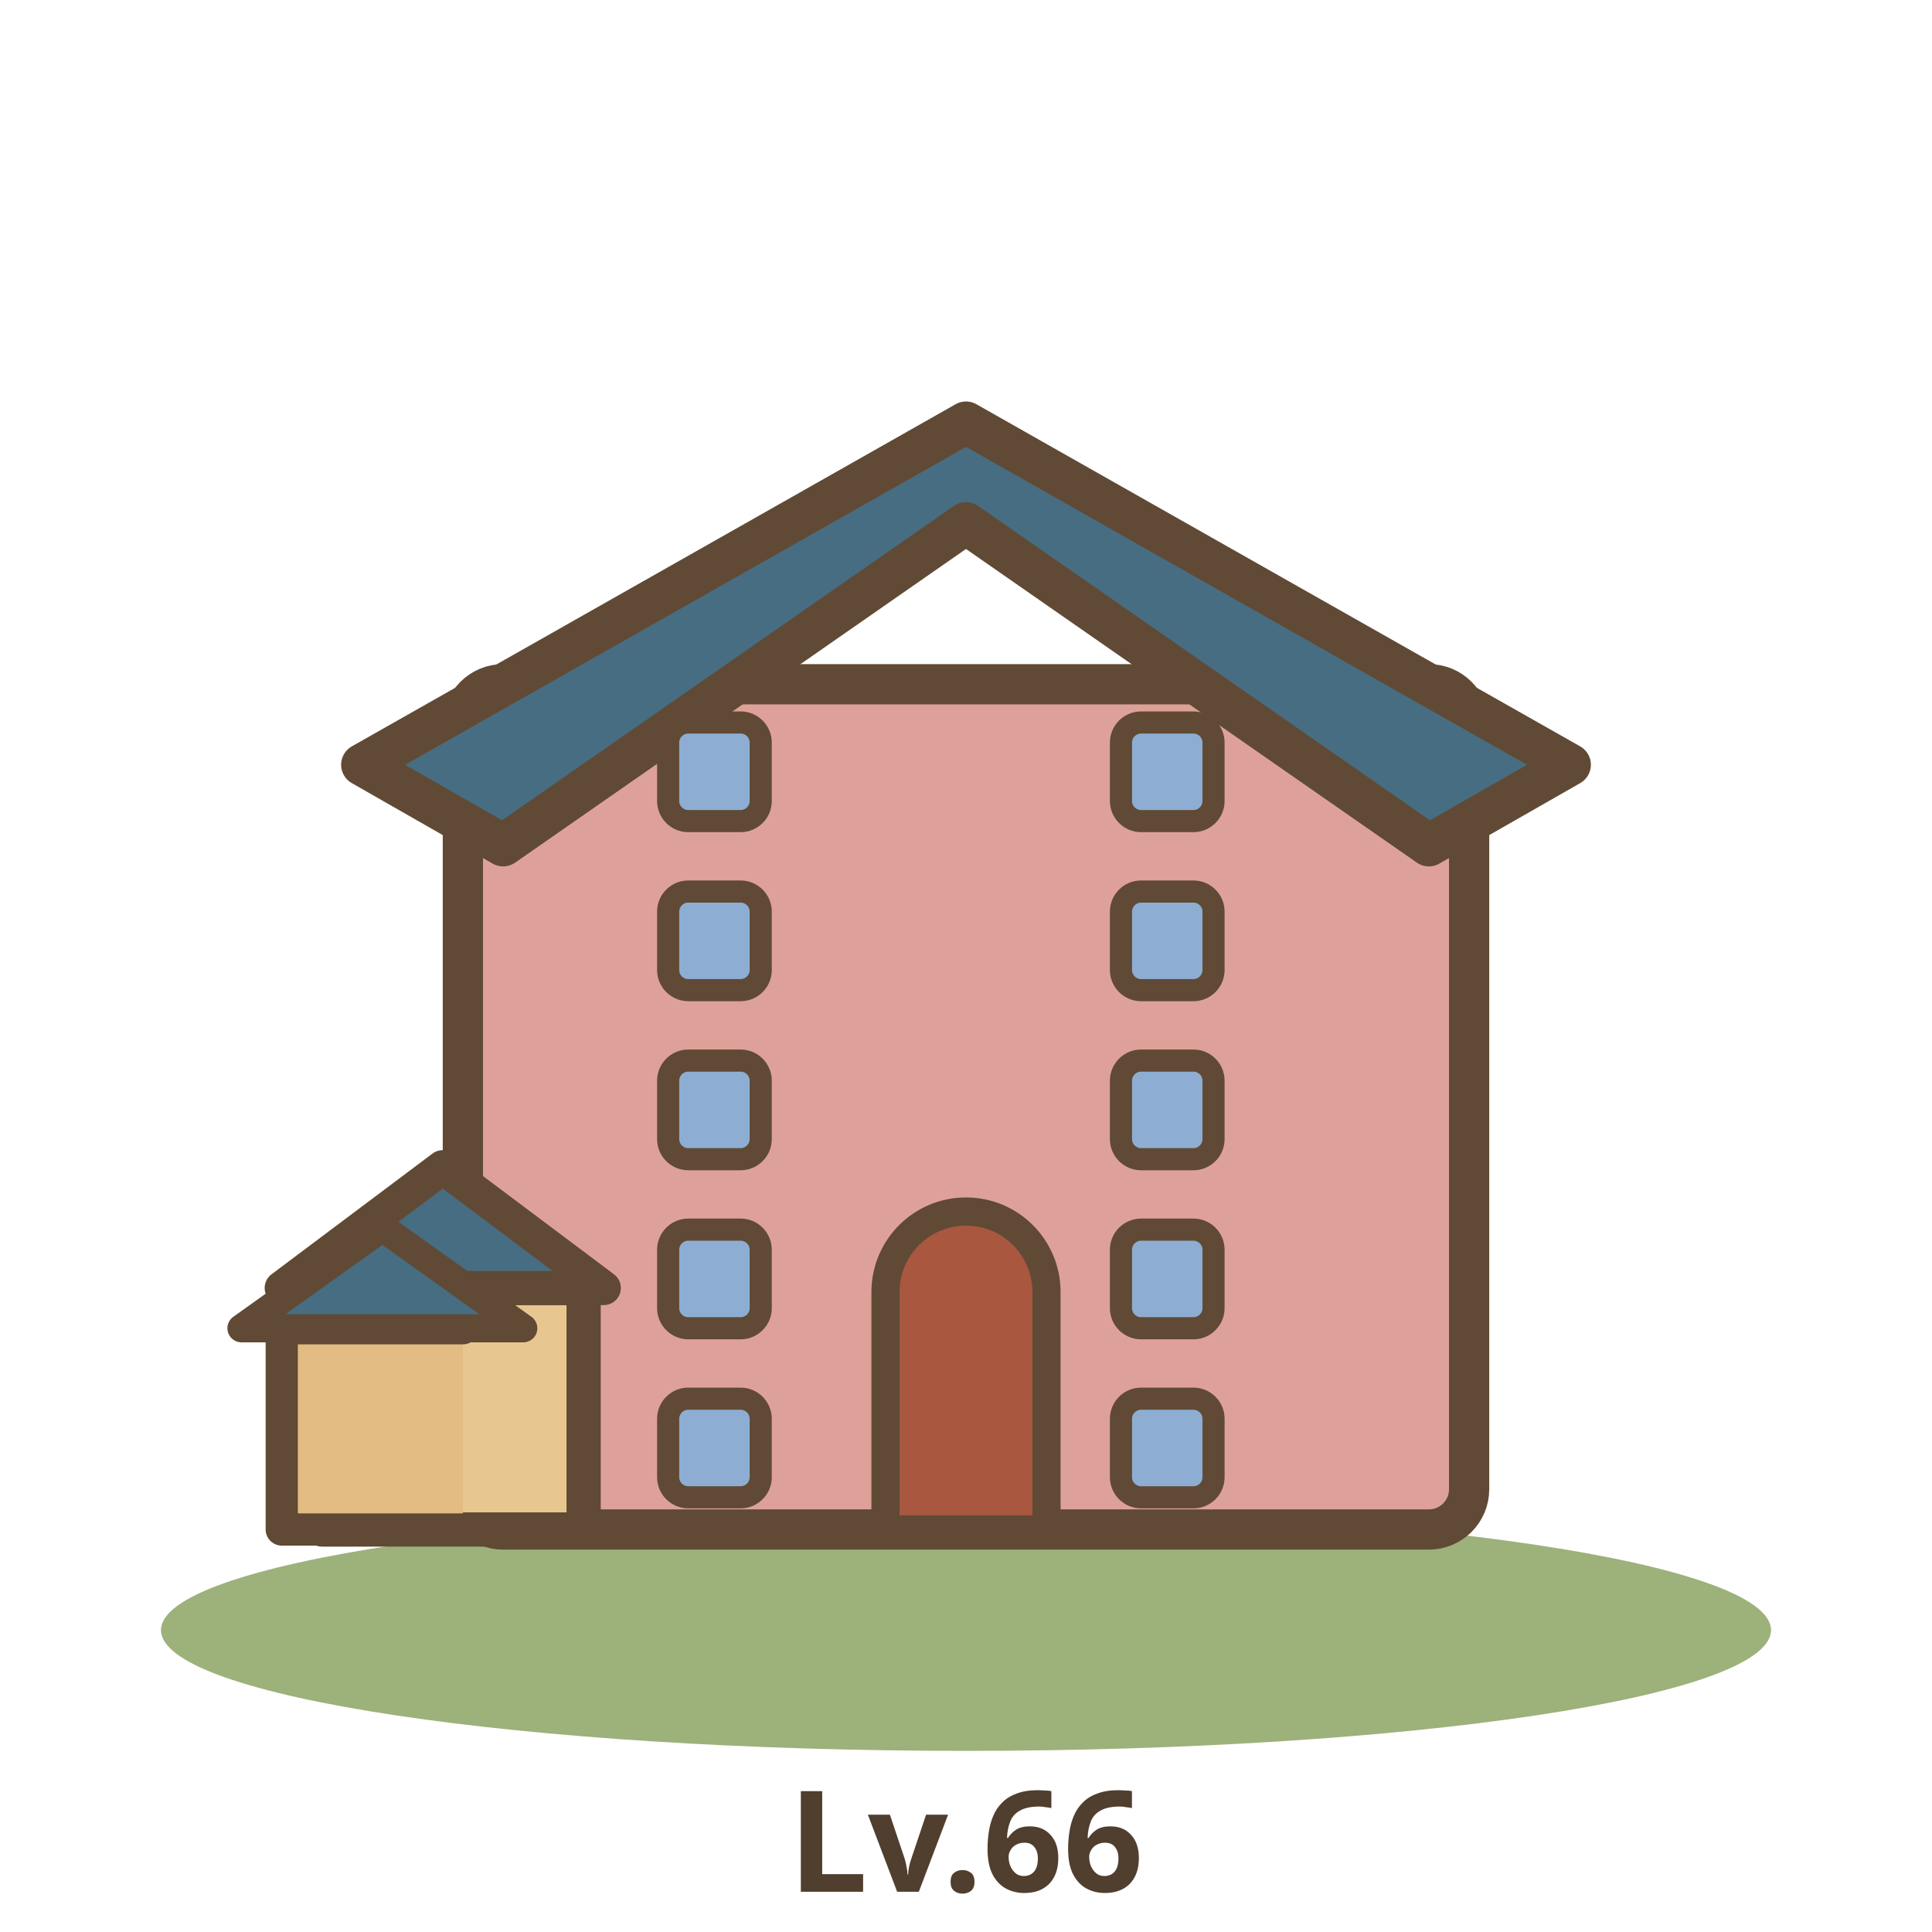
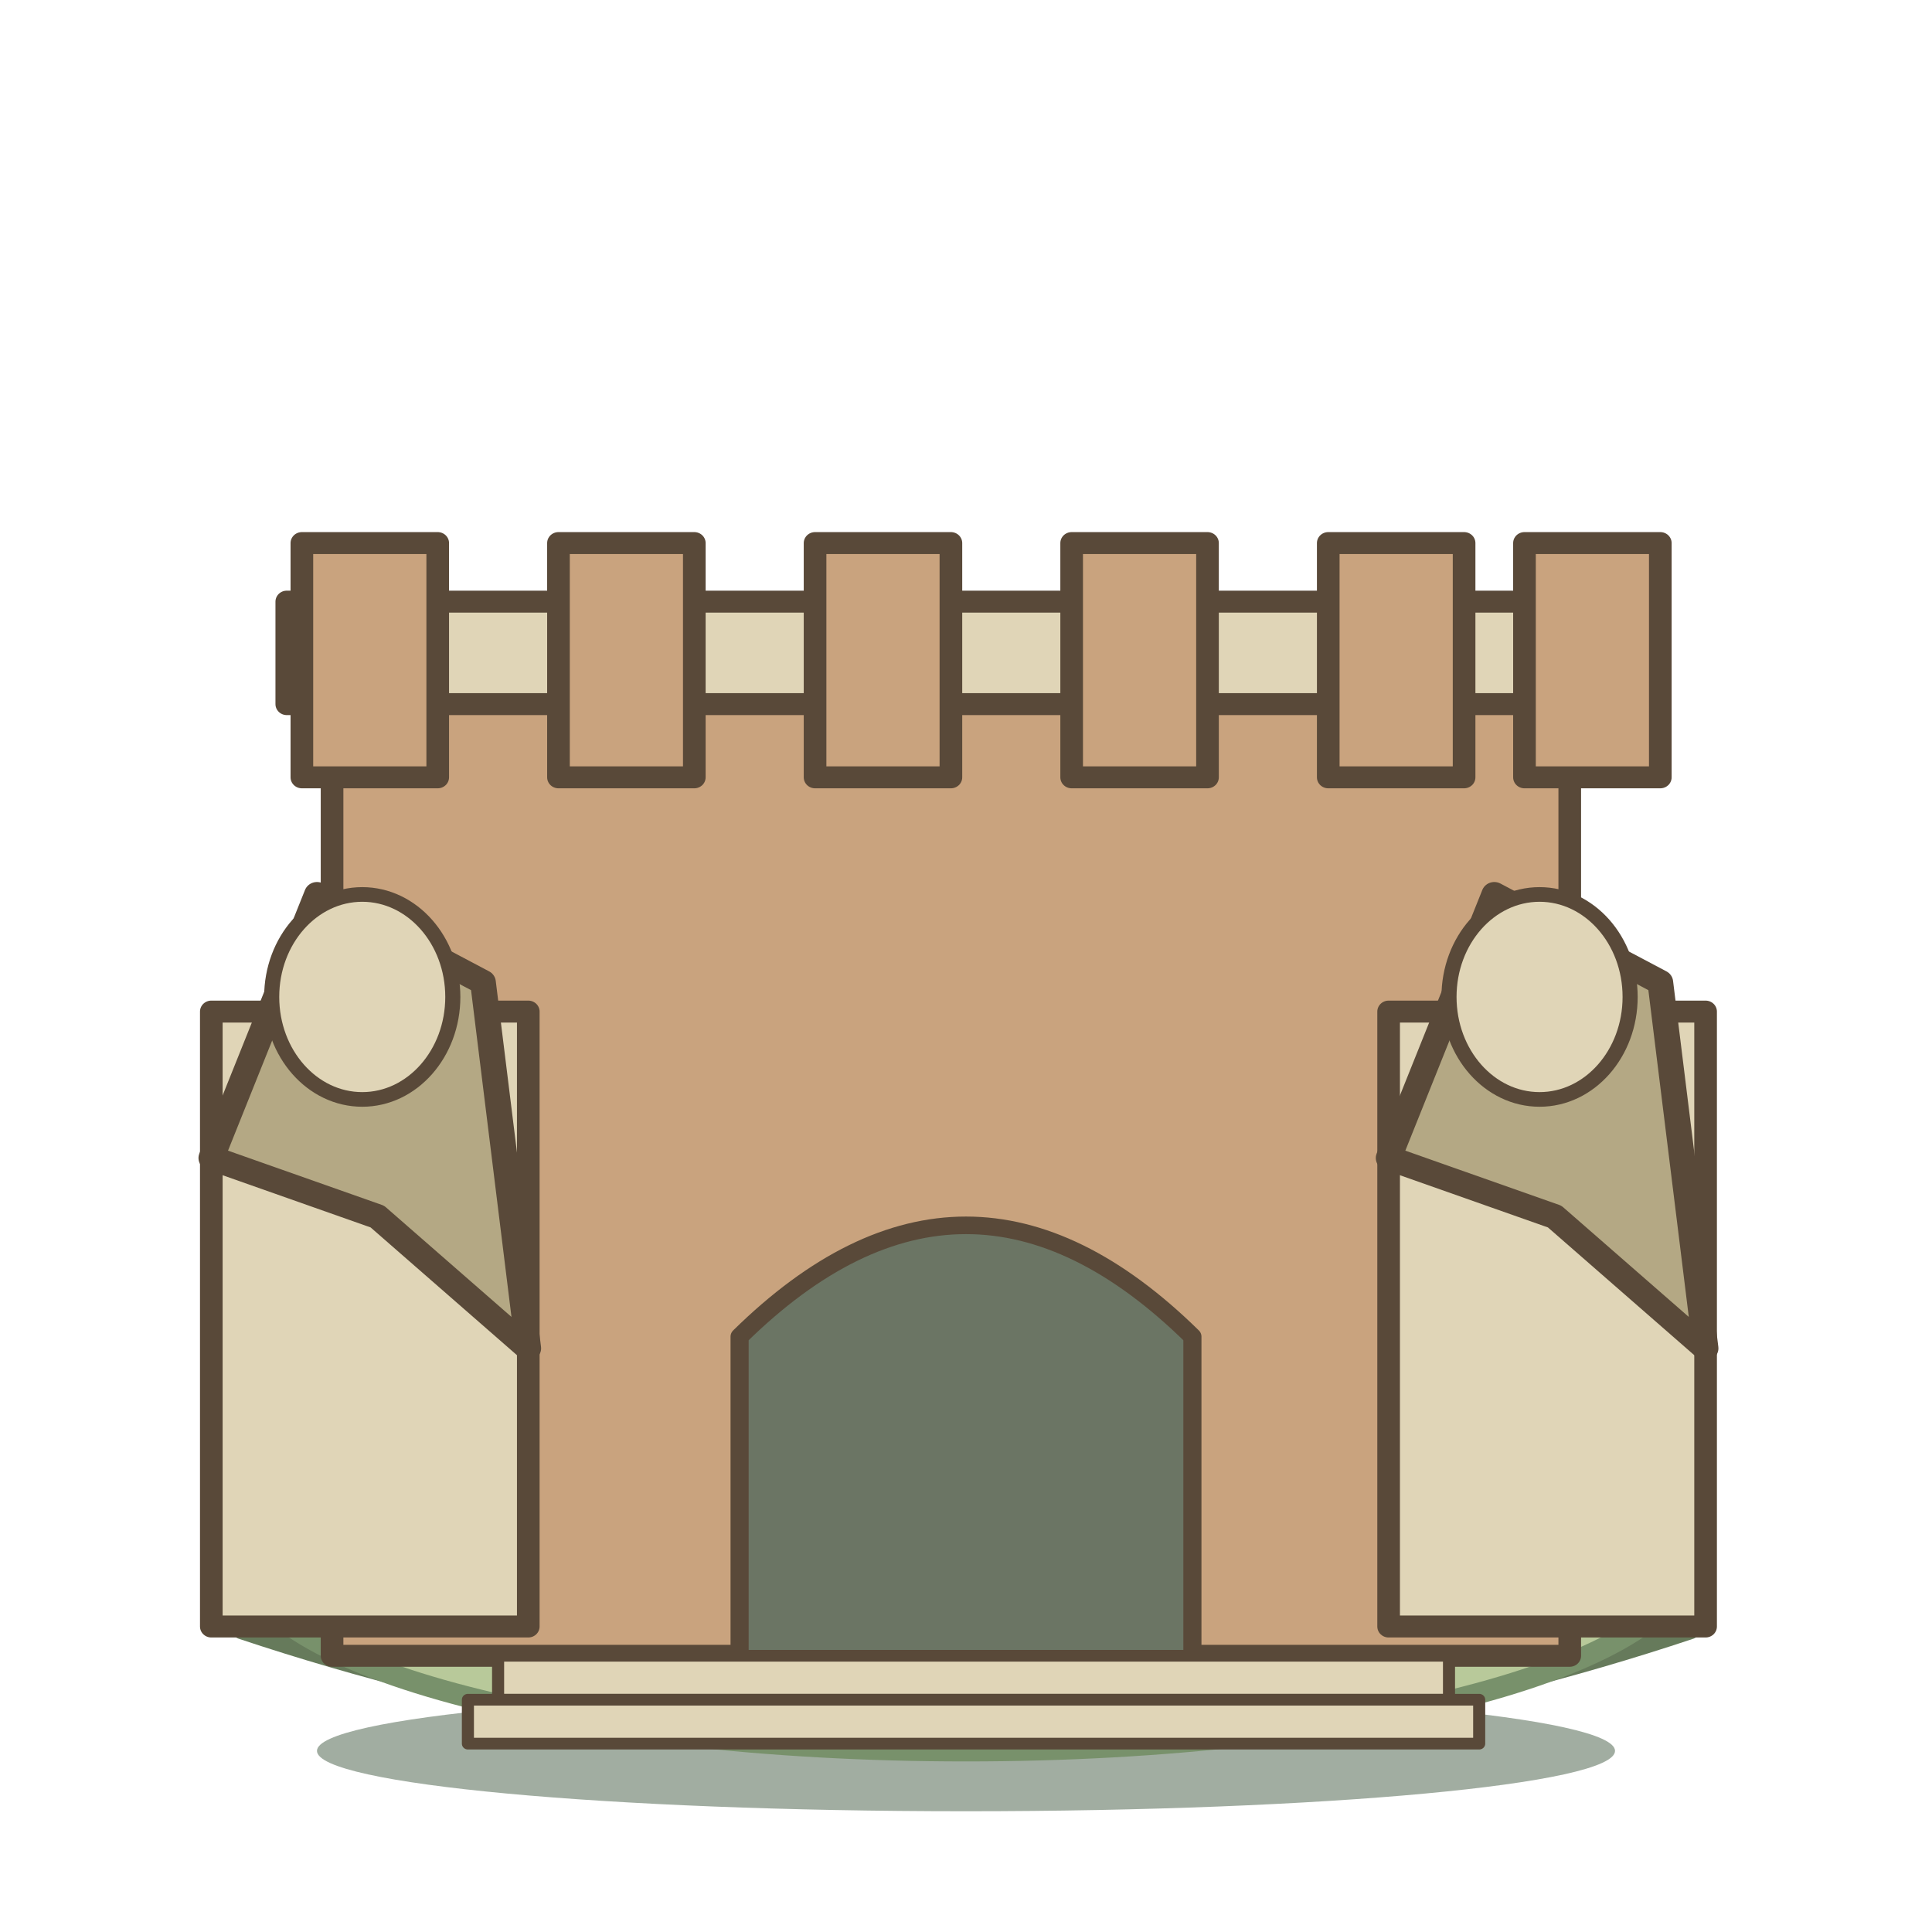
- <svg xmlns="http://www.w3.org/2000/svg" width="96" height="96" viewBox="0 0 96 96">
+ <svg xmlns="http://www.w3.org/2000/svg" width="128" height="128" viewBox="0 0 128 128">
+   <defs>
+     <linearGradient id="seed">
+       <stop stop-color="#E5BF79" />
+       <stop offset="1" stop-color="#B27943" />
+     </linearGradient>
+     <linearGradient id="bark">
+       <stop stop-color="#B18A53" />
+       <stop offset="1" stop-color="#795B37" />
+     </linearGradient>
+     <linearGradient id="window" x2="0" y2="1">
+       <stop stop-color="#D0DFCD" />
+       <stop offset="1" stop-color="#7EABB4" />
+     </linearGradient>
+     <linearGradient id="glass">
+       <stop stop-color="#D5E9E2" />
+       <stop offset=".4" stop-color="#ACCED4" />
+       <stop offset="1" stop-color="#6D9CA9" />
+     </linearGradient>
+   </defs>
  <g stroke-linecap="round" stroke-linejoin="round">
-     <ellipse cx="48" cy="81" rx="40" ry="6" fill="#9DB17B" />
-     <rect x="23.0" y="34.0" width="50.0" height="42.0" rx="2" fill="#DEA19A" stroke="#604A35" stroke-width="2" />
-     <path d="M18.0 38.0 L48 21.0 L78.0 38.0 L71.0 42.0 L48 26.0 L25.0 42.0 Z" fill="#476D82" stroke="#604A35" stroke-width="2.1" />
-     <path d="M16.0 64h13v12h-13Z" fill="#E7C78F" stroke="#604A35" stroke-width="1.7" />
-     <path d="M14.0 64l8-6 8 6Z" fill="#476D82" stroke="#604A35" stroke-width="1.7" />
-     <rect x="33.2" y="35.9" width="4.6" height="4.9" rx="1" fill="#8DAED2" stroke="#604A35" stroke-width="1.1" />
-     <rect x="55.7" y="35.9" width="4.6" height="4.9" rx="1" fill="#8DAED2" stroke="#604A35" stroke-width="1.1" />
-     <rect x="33.2" y="44.3" width="4.6" height="4.9" rx="1" fill="#8DAED2" stroke="#604A35" stroke-width="1.1" />
-     <rect x="55.7" y="44.3" width="4.6" height="4.9" rx="1" fill="#8DAED2" stroke="#604A35" stroke-width="1.1" />
-     <rect x="33.2" y="52.7" width="4.6" height="4.9" rx="1" fill="#8DAED2" stroke="#604A35" stroke-width="1.1" />
-     <rect x="55.7" y="52.7" width="4.6" height="4.9" rx="1" fill="#8DAED2" stroke="#604A35" stroke-width="1.1" />
-     <rect x="33.2" y="61.1" width="4.6" height="4.9" rx="1" fill="#8DAED2" stroke="#604A35" stroke-width="1.1" />
-     <rect x="55.7" y="61.1" width="4.6" height="4.9" rx="1" fill="#8DAED2" stroke="#604A35" stroke-width="1.1" />
-     <rect x="33.2" y="69.5" width="4.6" height="4.9" rx="1" fill="#8DAED2" stroke="#604A35" stroke-width="1.1" />
-     <rect x="55.7" y="69.5" width="4.6" height="4.9" rx="1" fill="#8DAED2" stroke="#604A35" stroke-width="1.1" />
-     <path d="M44 76v-11.8a4 4 0 0 1 8 0v11.8Z" fill="#A9573F" stroke="#604A35" stroke-width="1.4" />
-     <path d="M23.0 66h-9v10h9" fill="#E2BC82" stroke="#604A35" stroke-width="1.6" />
-     <path d="M12.0 66l7-5 7 5Z" fill="#476D82" stroke="#604A35" stroke-width="1.4" />
-     <text x="48" y="94" text-anchor="middle" font-family="sans-serif" font-size="7" font-weight="700" fill="#503E2E">Lv.66</text>
+     <ellipse cx="64" cy="116" rx="43" ry="4" fill="#A1ADA1" stroke="none" stroke-width="1" />
+     <path d="M16 103Q64 87 112 103L112 108Q64 124 16 108Z" fill="#839D6F" stroke="#667A5B" stroke-width="1.2" />
+     <ellipse cx="64" cy="103" rx="48" ry="13" fill="#B8C99A" stroke="#78916B" stroke-width="1.4" />
+     <path d="M25 104Q52 96 87 101Q98 103 104 104" fill="none" stroke="#E8E6C9" stroke-width="1.2" />
+     <g transform="translate(0 3) scale(1 .97)">
+       <rect x="22.00" y="42.00" width="82.00" height="68.00" rx="0" fill="#C9A37E" stroke="#594939" stroke-width="1.5" />
+       <rect x="19.00" y="38.00" width="88.00" height="7.00" rx="0" fill="#E0D5B7" stroke="#594939" stroke-width="1.5" />
+       <path d="M49 111V88.2Q64.0 73 79 88.2V111Z" fill="#6B7564" stroke="#594939" stroke-width="1.2" />
+       <rect x="14.00" y="66.00" width="21.00" height="42.00" rx="0" fill="#E0D5B7" stroke="#594939" stroke-width="1.5" />
+       <path d="M14 76L21 58L32 64L35 89L25 80Z" fill="#B4A884" stroke="#594939" stroke-width="1.7" />
+       <ellipse cx="24" cy="65" rx="6" ry="7" fill="#E0D5B7" stroke="#594939" stroke-width="1" />
+       <rect x="92.00" y="66.00" width="21.00" height="42.00" rx="0" fill="#E0D5B7" stroke="#594939" stroke-width="1.5" />
+       <path d="M92 76L99 58L110 64L113 89L103 80Z" fill="#B4A884" stroke="#594939" stroke-width="1.7" />
+       <ellipse cx="102" cy="65" rx="6" ry="7" fill="#E0D5B7" stroke="#594939" stroke-width="1" />
+       <rect x="20.00" y="34.00" width="9.00" height="16.00" rx="0" fill="#C9A37E" stroke="#594939" stroke-width="1.5" />
+       <rect x="37.00" y="34.00" width="9.00" height="16.00" rx="0" fill="#C9A37E" stroke="#594939" stroke-width="1.5" />
+       <rect x="54.00" y="34.00" width="9.00" height="16.00" rx="0" fill="#C9A37E" stroke="#594939" stroke-width="1.5" />
+       <rect x="71.00" y="34.00" width="9.00" height="16.00" rx="0" fill="#C9A37E" stroke="#594939" stroke-width="1.5" />
+       <rect x="88.00" y="34.00" width="9.00" height="16.00" rx="0" fill="#C9A37E" stroke="#594939" stroke-width="1.5" />
+       <rect x="101.00" y="34.00" width="9.00" height="16.00" rx="0" fill="#C9A37E" stroke="#594939" stroke-width="1.5" />
+       <rect x="33.00" y="110.00" width="63.00" height="3.00" rx="0" fill="#E0D5B7" stroke="#594939" stroke-width="0.8" />
+       <rect x="31.00" y="113.00" width="67.00" height="3.00" rx="0" fill="#E0D5B7" stroke="#594939" stroke-width="0.8" />
+     </g>
  </g>
</svg>
